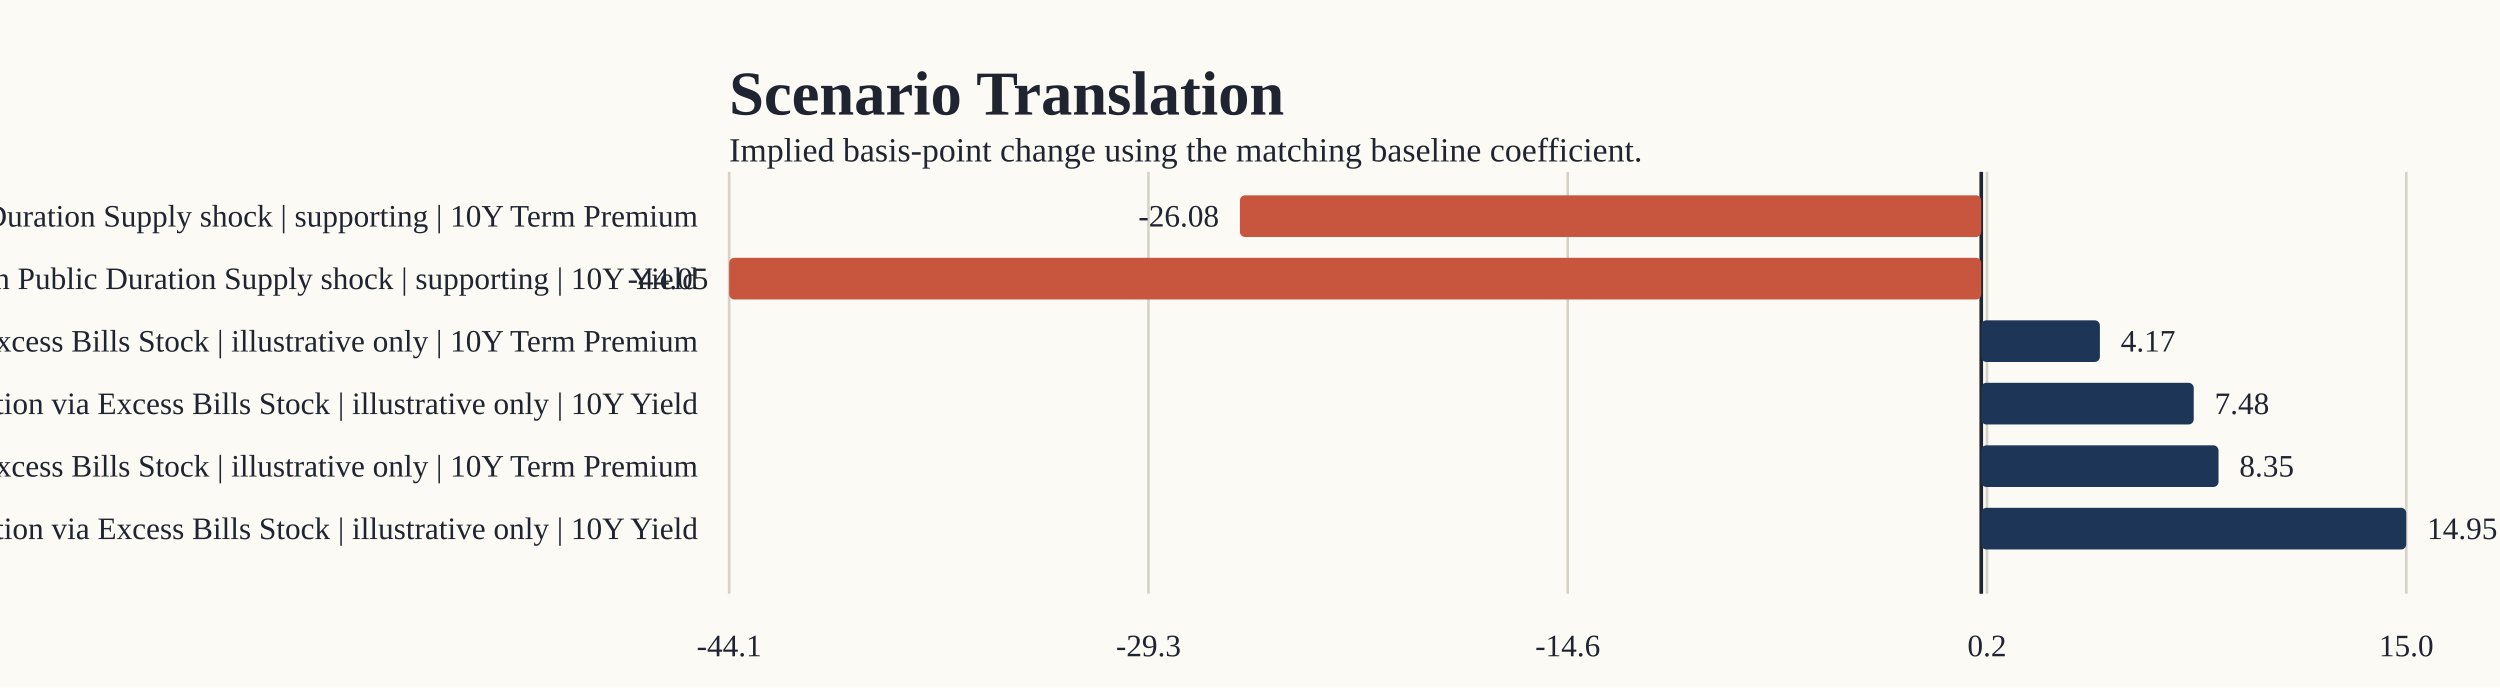
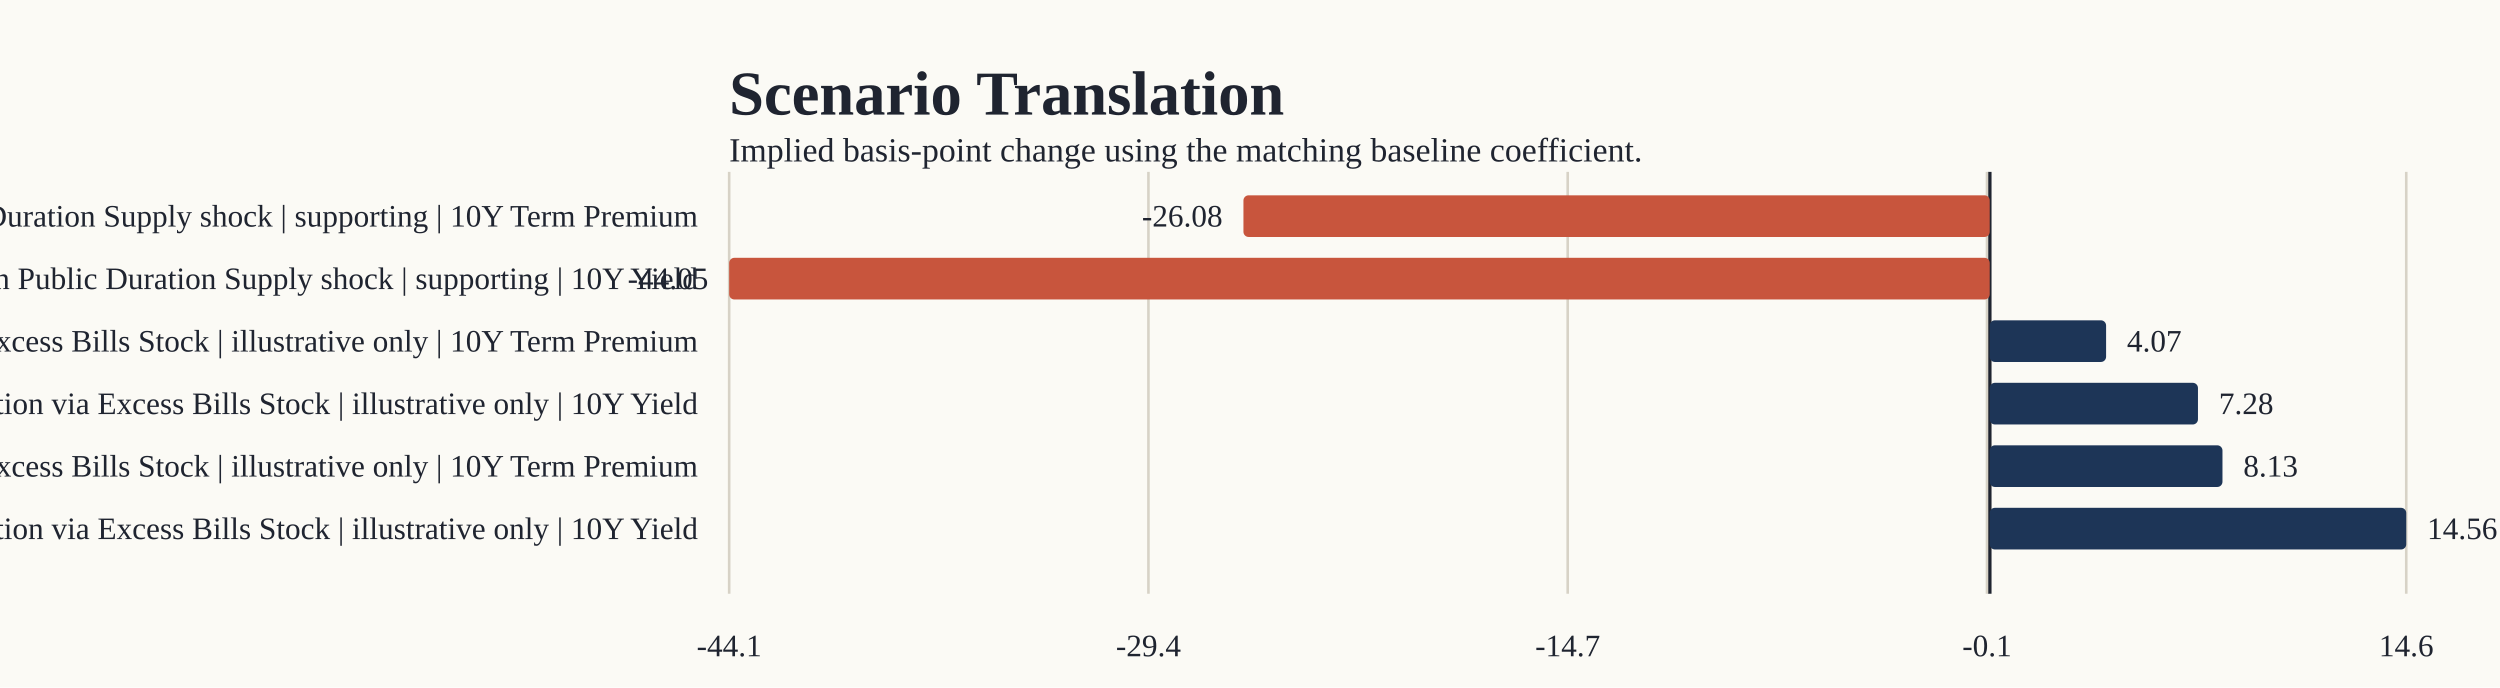
<svg xmlns="http://www.w3.org/2000/svg" width="960" height="264" viewBox="0 0 960 264" role="img">
  <rect width="960" height="264" fill="#fbfaf5" />
  <text x="280" y="44" font-size="24" font-weight="700" fill="#1f2430">Scenario Translation</text>
  <text x="280" y="62" font-size="13" fill="#1f2430">Implied basis-point change using the matching baseline coefficient.</text>
-   <line x1="760.80" y1="66" x2="760.80" y2="228" stroke="#1f2430" stroke-width="1.4" />
+   <line x1="764.05" y1="66" x2="764.05" y2="228" stroke="#1f2430" stroke-width="1.4" />
  <line x1="280.00" y1="66" x2="280.00" y2="228" stroke="#d7d2c6" stroke-width="1" />
  <text x="280.00" y="252" text-anchor="middle" font-size="12" fill="#1f2430">-44.1</text>
  <line x1="441.00" y1="66" x2="441.00" y2="228" stroke="#d7d2c6" stroke-width="1" />
-   <text x="441.00" y="252" text-anchor="middle" font-size="12" fill="#1f2430">-29.3</text>
+   <text x="441.00" y="252" text-anchor="middle" font-size="12" fill="#1f2430">-29.4</text>
  <line x1="602.00" y1="66" x2="602.00" y2="228" stroke="#d7d2c6" stroke-width="1" />
-   <text x="602.00" y="252" text-anchor="middle" font-size="12" fill="#1f2430">-14.6</text>
+   <text x="602.00" y="252" text-anchor="middle" font-size="12" fill="#1f2430">-14.7</text>
  <line x1="763.00" y1="66" x2="763.00" y2="228" stroke="#d7d2c6" stroke-width="1" />
-   <text x="763.00" y="252" text-anchor="middle" font-size="12" fill="#1f2430">0.2</text>
+   <text x="763.00" y="252" text-anchor="middle" font-size="12" fill="#1f2430">-0.1</text>
  <line x1="924.00" y1="66" x2="924.00" y2="228" stroke="#d7d2c6" stroke-width="1" />
-   <text x="924.00" y="252" text-anchor="middle" font-size="12" fill="#1f2430">15.0</text>
+   <text x="924.00" y="252" text-anchor="middle" font-size="12" fill="#1f2430">14.6</text>
  <text x="268" y="87" text-anchor="end" font-size="12" fill="#1f2430">Plus $100bn Public Duration Supply shock | supporting | 10Y Term Premium</text>
-   <rect x="476.12" y="75" width="284.67" height="16" fill="#c8553d" rx="2" />
-   <text x="468.12" y="87" text-anchor="end" font-size="12" fill="#1f2430">-26.08</text>
+   <rect x="477.48" y="75" width="286.57" height="16" fill="#c8553d" rx="2" />
+   <text x="469.48" y="87" text-anchor="end" font-size="12" fill="#1f2430">-26.08</text>
  <text x="268" y="111" text-anchor="end" font-size="12" fill="#1f2430">Plus $100bn Public Duration Supply shock | supporting | 10Y Yield</text>
-   <rect x="280.00" y="99" width="480.80" height="16" fill="#c8553d" rx="2" />
+   <rect x="280.00" y="99" width="484.05" height="16" fill="#c8553d" rx="2" />
  <text x="272.00" y="111" text-anchor="end" font-size="12" fill="#1f2430">-44.05</text>
  <text x="268" y="135" text-anchor="end" font-size="12" fill="#1f2430">Plus $500bn term-out translation via Excess Bills Stock | illustrative only | 10Y Term Premium</text>
-   <rect x="760.80" y="123" width="45.56" height="16" fill="#1d3557" rx="2" />
-   <text x="814.35" y="135" text-anchor="start" font-size="12" fill="#1f2430">4.17</text>
+   <rect x="764.05" y="123" width="44.69" height="16" fill="#1d3557" rx="2" />
+   <text x="816.74" y="135" text-anchor="start" font-size="12" fill="#1f2430">4.07</text>
  <text x="268" y="159" text-anchor="end" font-size="12" fill="#1f2430">Plus $500bn term-out translation via Excess Bills Stock | illustrative only | 10Y Yield</text>
-   <rect x="760.80" y="147" width="81.60" height="16" fill="#1d3557" rx="2" />
-   <text x="850.40" y="159" text-anchor="start" font-size="12" fill="#1f2430">7.48</text>
+   <rect x="764.05" y="147" width="79.97" height="16" fill="#1d3557" rx="2" />
+   <text x="852.03" y="159" text-anchor="start" font-size="12" fill="#1f2430">7.28</text>
  <text x="268" y="183" text-anchor="end" font-size="12" fill="#1f2430">Plus $1000bn term-out translation via Excess Bills Stock | illustrative only | 10Y Term Premium</text>
-   <rect x="760.80" y="171" width="91.11" height="16" fill="#1d3557" rx="2" />
-   <text x="859.91" y="183" text-anchor="start" font-size="12" fill="#1f2430">8.35</text>
+   <rect x="764.05" y="171" width="89.38" height="16" fill="#1d3557" rx="2" />
+   <text x="861.43" y="183" text-anchor="start" font-size="12" fill="#1f2430">8.13</text>
  <text x="268" y="207" text-anchor="end" font-size="12" fill="#1f2430">Plus $1000bn term-out translation via Excess Bills Stock | illustrative only | 10Y Yield</text>
-   <rect x="760.80" y="195" width="163.20" height="16" fill="#1d3557" rx="2" />
-   <text x="932.00" y="207" text-anchor="start" font-size="12" fill="#1f2430">14.95</text>
+   <rect x="764.05" y="195" width="159.95" height="16" fill="#1d3557" rx="2" />
+   <text x="932.00" y="207" text-anchor="start" font-size="12" fill="#1f2430">14.56</text>
</svg>
